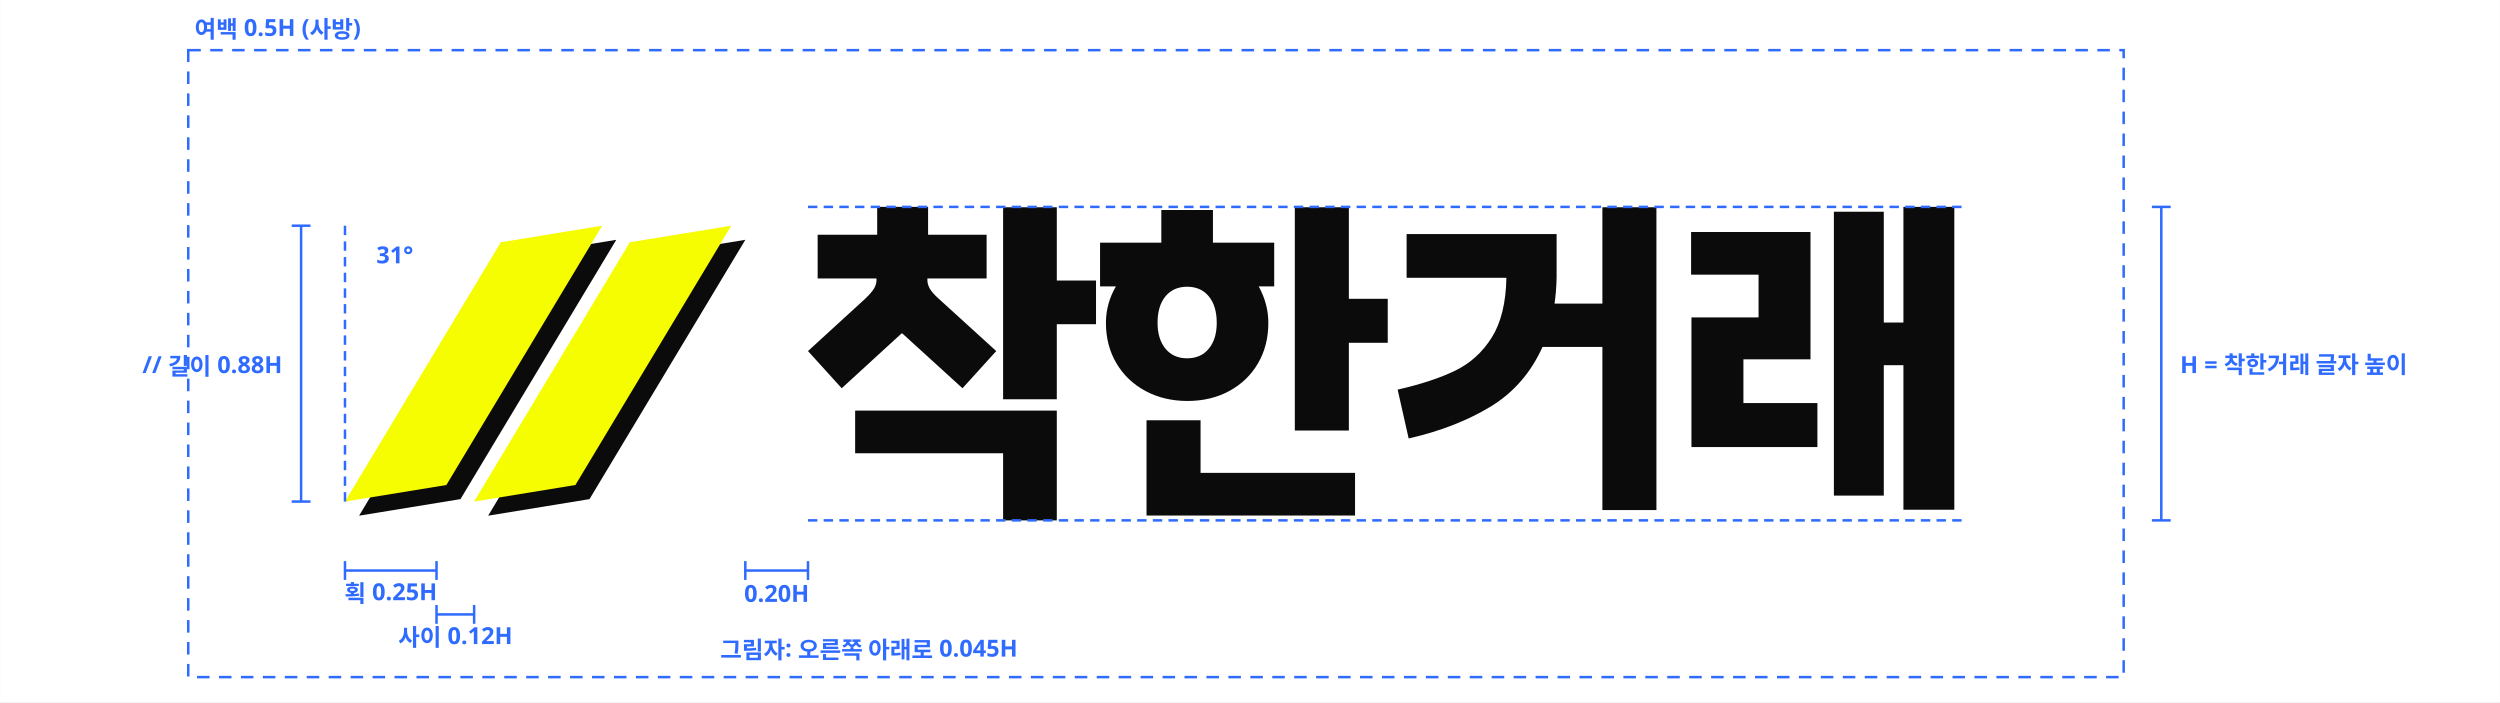
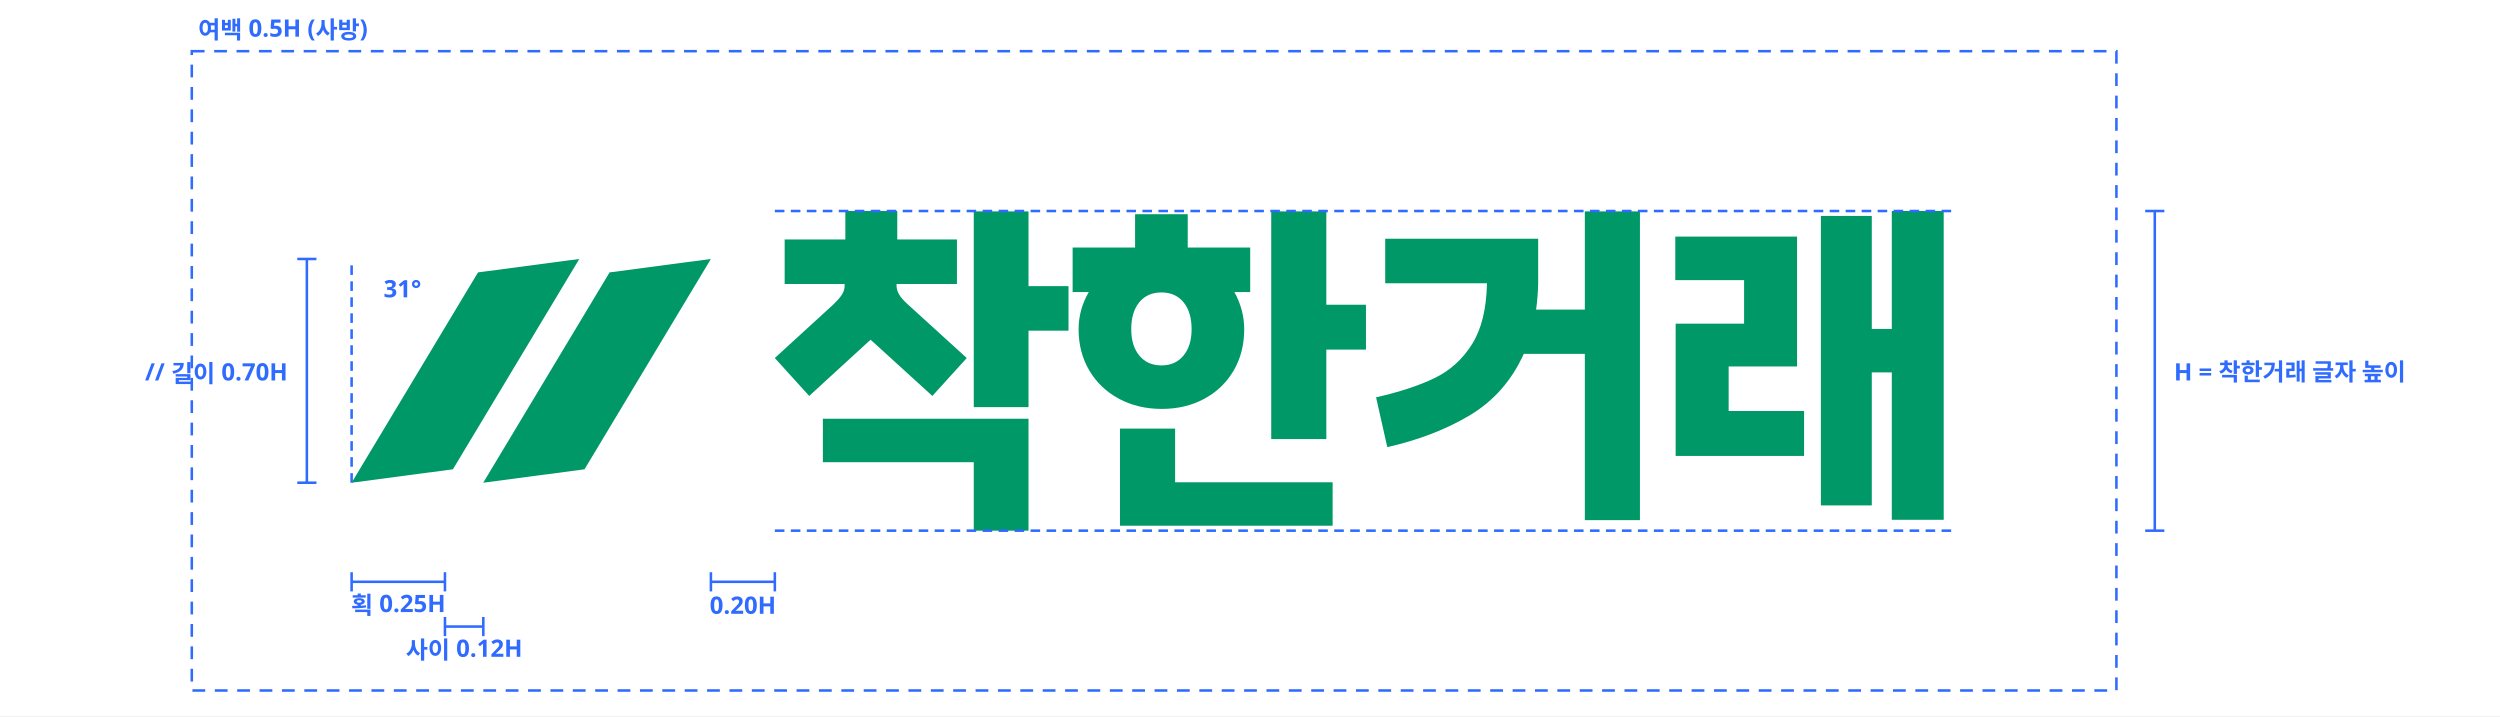
- <svg xmlns="http://www.w3.org/2000/svg" viewBox="-110.0 -66.0 797.4 224.0" width="1595" height="448">
-   <rect x="-110.0" y="-66.0" width="797.4" height="224.0" fill="#fff" />
-   <g fill="#0B0B0C" transform="translate(4.50 4.50)">
-     <path d="M0.00 94.00 L49.70 11.28 L82.04 6.00 L32.34 88.72 Z" />
-     <path d="M41.17 94.00 L90.87 11.28 L123.21 6.00 L73.50 88.72 Z" />
+ <svg xmlns="http://www.w3.org/2000/svg" viewBox="-110.0 -66.0 782.1 224.0" width="1564" height="448">
+   <rect x="-110.0" y="-66.0" width="782.1" height="224.0" fill="#fff" />
+   <g fill="#009867">
+     <path d="M0.00 85.00 L39.54 19.20 L71.23 15.00 L31.69 80.80 Z" />
+     <path d="M41.17 85.00 L80.70 19.20 L112.39 15.00 L72.86 80.80 Z" />
  </g>
-   <g fill="#F6FD00">
-     <path d="M0.00 94.00 L49.70 11.28 L82.04 6.00 L32.34 88.72 Z" />
-     <path d="M41.17 94.00 L90.87 11.28 L123.21 6.00 L73.50 88.72 Z" />
-   </g>
-   <path fill="#0B0B0C" transform="translate(145.18 90.01)" d="M81.89 -89.9V-66.52H94.4V-52.58H81.89V-28.65H64.76V-89.9ZM81.89 -25.03V9.99H64.76V-11.42H17.56V-25.03ZM2.52 -44.02 20.75 -60.7Q22.83 -62.68 23.6 -64Q24.37 -65.31 24.37 -66.63V-67.18H5.6V-81.12H24.59V-90.01H40.83V-81.12H59.5V-67.18H40.61V-66.63Q40.61 -65.31 41.38 -63.94Q42.15 -62.57 44.24 -60.7L62.57 -44.02L51.81 -32.16L33.48 -48.85L32.49 -49.73L31.5 -48.85L13.28 -32.16ZM175.06 -89.9V-60.7H187.46V-46.65H175.06V-18.66H157.82V-89.9ZM127.75 -21.95V-5.16H177.03V8.45H110.51V-21.95ZM151.24 -64.65H146.3Q149.37 -59.06 149.37 -53.02Q149.37 -45.77 146.08 -40.12Q142.79 -34.47 136.91 -31.28Q131.04 -28.1 123.58 -28.1Q116.11 -28.1 110.18 -31.28Q104.26 -34.47 100.91 -40.12Q97.56 -45.77 97.56 -53.02Q97.56 -59.17 100.74 -64.65H95.69V-78.59H115.23V-89.02H131.7V-78.59H151.24ZM123.47 -41.71Q127.86 -41.71 130.38 -44.79Q132.91 -47.86 132.91 -53.02Q132.91 -58.4 130.38 -61.47Q127.86 -64.54 123.47 -64.54Q119.08 -64.54 116.55 -61.47Q114.03 -58.4 114.03 -53.02Q114.03 -47.86 116.55 -44.79Q119.08 -41.71 123.47 -41.71ZM255.93 -45.33H236.83Q231.24 -32.93 220.15 -26.23Q209.06 -19.54 194.13 -16.14L190.62 -31.72Q201.71 -34.25 208.95 -37.76Q216.2 -41.27 220.64 -48.35Q225.09 -55.43 225.31 -67.4H193.48V-81.34H241.33V-67.4Q241.23 -63.12 240.68 -59.17H255.93V-89.9H273.17V6.7H255.93ZM368.2 -90.01V6.59H351.96V-39.52H345.7V2.09H329.78V-88.47H345.7V-53.13H351.96V-90.01ZM322.32 -82V-41.38H300.92V-27.44H324.52V-13.39H284.34V-54.77H305.75V-68.39H284.23V-82Z" />
-   <rect x="-50.0" y="-50.0" width="617.4" height="200.0" fill="none" stroke="#2F6BFF" stroke-width=".8" stroke-dasharray="4 3" />
+   <path fill="#009867" transform="translate(129.87 90.01)" d="M81.89 -89.9V-66.52H94.4V-52.58H81.89V-28.65H64.76V-89.9ZM81.89 -25.03V9.99H64.76V-11.42H17.56V-25.03ZM2.52 -44.02 20.75 -60.7Q22.83 -62.68 23.6 -64Q24.37 -65.31 24.37 -66.63V-67.18H5.6V-81.12H24.59V-90.01H40.83V-81.12H59.5V-67.18H40.61V-66.63Q40.61 -65.31 41.38 -63.94Q42.15 -62.57 44.24 -60.7L62.57 -44.02L51.81 -32.16L33.48 -48.85L32.49 -49.73L31.5 -48.85L13.28 -32.16ZM175.06 -89.9V-60.7H187.46V-46.65H175.06V-18.66H157.82V-89.9ZM127.75 -21.95V-5.16H177.03V8.45H110.51V-21.95ZM151.24 -64.65H146.3Q149.37 -59.06 149.37 -53.02Q149.37 -45.77 146.08 -40.12Q142.79 -34.47 136.91 -31.28Q131.04 -28.1 123.58 -28.1Q116.11 -28.1 110.18 -31.28Q104.26 -34.47 100.91 -40.12Q97.56 -45.77 97.56 -53.02Q97.56 -59.17 100.74 -64.65H95.69V-78.59H115.23V-89.02H131.7V-78.59H151.24ZM123.47 -41.71Q127.86 -41.71 130.38 -44.79Q132.91 -47.86 132.91 -53.02Q132.91 -58.4 130.38 -61.47Q127.86 -64.54 123.47 -64.54Q119.08 -64.54 116.55 -61.47Q114.03 -58.4 114.03 -53.02Q114.03 -47.86 116.55 -44.79Q119.08 -41.71 123.47 -41.71ZM255.93 -45.33H236.83Q231.24 -32.93 220.15 -26.23Q209.06 -19.54 194.13 -16.14L190.62 -31.72Q201.71 -34.25 208.95 -37.76Q216.2 -41.27 220.64 -48.35Q225.09 -55.43 225.31 -67.4H193.48V-81.34H241.33V-67.4Q241.23 -63.12 240.68 -59.17H255.93V-89.9H273.17V6.7H255.93ZM368.2 -90.01V6.59H351.96V-39.52H345.7V2.09H329.78V-88.47H345.7V-53.13H351.96V-90.01ZM322.32 -82V-41.38H300.92V-27.44H324.52V-13.39H284.34V-54.77H305.75V-68.39H284.23V-82Z" />
+   <rect x="-50.0" y="-50.0" width="602.1" height="200.0" fill="none" stroke="#2F6BFF" stroke-width=".8" stroke-dasharray="4 3" />
  <text x="-48.0" y="-54.0" text-anchor="start" font-size="7.5" fill="#2F6BFF" font-family="Pretendard,Malgun Gothic,sans-serif" font-weight="700">여백 0.5H (사방)</text>
-   <line x1="147.7" y1="0.0" x2="517.4" y2="0.0" stroke="#2F6BFF" stroke-width=".8" stroke-dasharray="3 2" />
-   <line x1="147.7" y1="100.0" x2="517.4" y2="100.0" stroke="#2F6BFF" stroke-width=".8" stroke-dasharray="3 2" />
-   <line x1="579.4" y1="0.0" x2="579.4" y2="100.0" stroke="#2F6BFF" stroke-width=".8" />
-   <line x1="576.4" y1="0.0" x2="582.4" y2="0.0" stroke="#2F6BFF" stroke-width=".8" />
-   <line x1="576.4" y1="100.0" x2="582.4" y2="100.0" stroke="#2F6BFF" stroke-width=".8" />
-   <text x="585.4" y="53.0" text-anchor="start" font-size="7.5" fill="#2F6BFF" font-family="Pretendard,Malgun Gothic,sans-serif" font-weight="700">H = 착한거래 글자 높이</text>
-   <line x1="-14.0" y1="6.0" x2="-14.0" y2="94.0" stroke="#2F6BFF" stroke-width=".8" />
-   <line x1="-17.0" y1="6.0" x2="-11.0" y2="6.0" stroke="#2F6BFF" stroke-width=".8" />
-   <line x1="-17.0" y1="94.0" x2="-11.0" y2="94.0" stroke="#2F6BFF" stroke-width=".8" />
-   <text x="-20.0" y="53.0" text-anchor="end" font-size="7.5" fill="#2F6BFF" font-family="Pretendard,Malgun Gothic,sans-serif" font-weight="700">// 길이 0.88H</text>
-   <line x1="127.7" y1="116.0" x2="147.7" y2="116.0" stroke="#2F6BFF" stroke-width=".8" />
-   <line x1="127.7" y1="113.0" x2="127.7" y2="119.0" stroke="#2F6BFF" stroke-width=".8" />
-   <line x1="147.7" y1="113.0" x2="147.7" y2="119.0" stroke="#2F6BFF" stroke-width=".8" />
-   <text x="137.7" y="126.0" text-anchor="middle" font-size="7.5" fill="#2F6BFF" font-family="Pretendard,Malgun Gothic,sans-serif" font-weight="700">0.20H</text>
+   <line x1="132.4" y1="0.0" x2="502.1" y2="0.0" stroke="#2F6BFF" stroke-width=".8" stroke-dasharray="3 2" />
+   <line x1="132.4" y1="100.0" x2="502.1" y2="100.0" stroke="#2F6BFF" stroke-width=".8" stroke-dasharray="3 2" />
+   <line x1="564.1" y1="0.0" x2="564.1" y2="100.0" stroke="#2F6BFF" stroke-width=".8" />
+   <line x1="561.1" y1="0.0" x2="567.1" y2="0.0" stroke="#2F6BFF" stroke-width=".8" />
+   <line x1="561.1" y1="100.0" x2="567.1" y2="100.0" stroke="#2F6BFF" stroke-width=".8" />
+   <text x="570.1" y="53.0" text-anchor="start" font-size="7.5" fill="#2F6BFF" font-family="Pretendard,Malgun Gothic,sans-serif" font-weight="700">H = 착한거래 글자 높이</text>
+   <line x1="-14.0" y1="15.0" x2="-14.0" y2="85.0" stroke="#2F6BFF" stroke-width=".8" />
+   <line x1="-17.0" y1="15.0" x2="-11.0" y2="15.0" stroke="#2F6BFF" stroke-width=".8" />
+   <line x1="-17.0" y1="85.0" x2="-11.0" y2="85.0" stroke="#2F6BFF" stroke-width=".8" />
+   <text x="-20.0" y="53.0" text-anchor="end" font-size="7.5" fill="#2F6BFF" font-family="Pretendard,Malgun Gothic,sans-serif" font-weight="700">// 길이 0.70H</text>
+   <line x1="112.4" y1="116.0" x2="132.4" y2="116.0" stroke="#2F6BFF" stroke-width=".8" />
+   <line x1="112.4" y1="113.0" x2="112.4" y2="119.0" stroke="#2F6BFF" stroke-width=".8" />
+   <line x1="132.4" y1="113.0" x2="132.4" y2="119.0" stroke="#2F6BFF" stroke-width=".8" />
+   <text x="122.4" y="126.0" text-anchor="middle" font-size="7.5" fill="#2F6BFF" font-family="Pretendard,Malgun Gothic,sans-serif" font-weight="700">0.20H</text>
  <line x1="0.0" y1="116.0" x2="29.2" y2="116.0" stroke="#2F6BFF" stroke-width=".8" />
  <line x1="0.0" y1="113.0" x2="0.0" y2="119.0" stroke="#2F6BFF" stroke-width=".8" />
  <line x1="29.2" y1="113.0" x2="29.2" y2="119.0" stroke="#2F6BFF" stroke-width=".8" />
  <text x="14.6" y="126.0" text-anchor="middle" font-size="7.5" fill="#2F6BFF" font-family="Pretendard,Malgun Gothic,sans-serif" font-weight="700">획 0.25H</text>
  <line x1="29.2" y1="130.0" x2="41.2" y2="130.0" stroke="#2F6BFF" stroke-width=".8" />
  <line x1="29.2" y1="127.0" x2="29.2" y2="133.0" stroke="#2F6BFF" stroke-width=".8" />
  <line x1="41.2" y1="127.0" x2="41.2" y2="133.0" stroke="#2F6BFF" stroke-width=".8" />
  <text x="35.2" y="140.0" text-anchor="middle" font-size="7.5" fill="#2F6BFF" font-family="Pretendard,Malgun Gothic,sans-serif" font-weight="700">사이 0.12H</text>
-   <line x1="0.0" y1="94.0" x2="0.0" y2="6.0" stroke="#2F6BFF" stroke-width=".8" stroke-dasharray="3 2" />
-   <text x="10.0" y="18.0" text-anchor="start" font-size="7.5" fill="#2F6BFF" font-family="Pretendard,Malgun Gothic,sans-serif" font-weight="700">31°</text>
-   <text x="119.7" y="144.0" text-anchor="start" font-size="7.5" fill="#2F6BFF" font-family="Pretendard,Malgun Gothic,sans-serif" font-weight="700">그림자: 오른쪽 아래로 0.045H</text>
+   <line x1="0.0" y1="85.0" x2="0.0" y2="15.0" stroke="#2F6BFF" stroke-width=".8" stroke-dasharray="3 2" />
+   <text x="10.0" y="27.0" text-anchor="start" font-size="7.5" fill="#2F6BFF" font-family="Pretendard,Malgun Gothic,sans-serif" font-weight="700">31°</text>
</svg>
